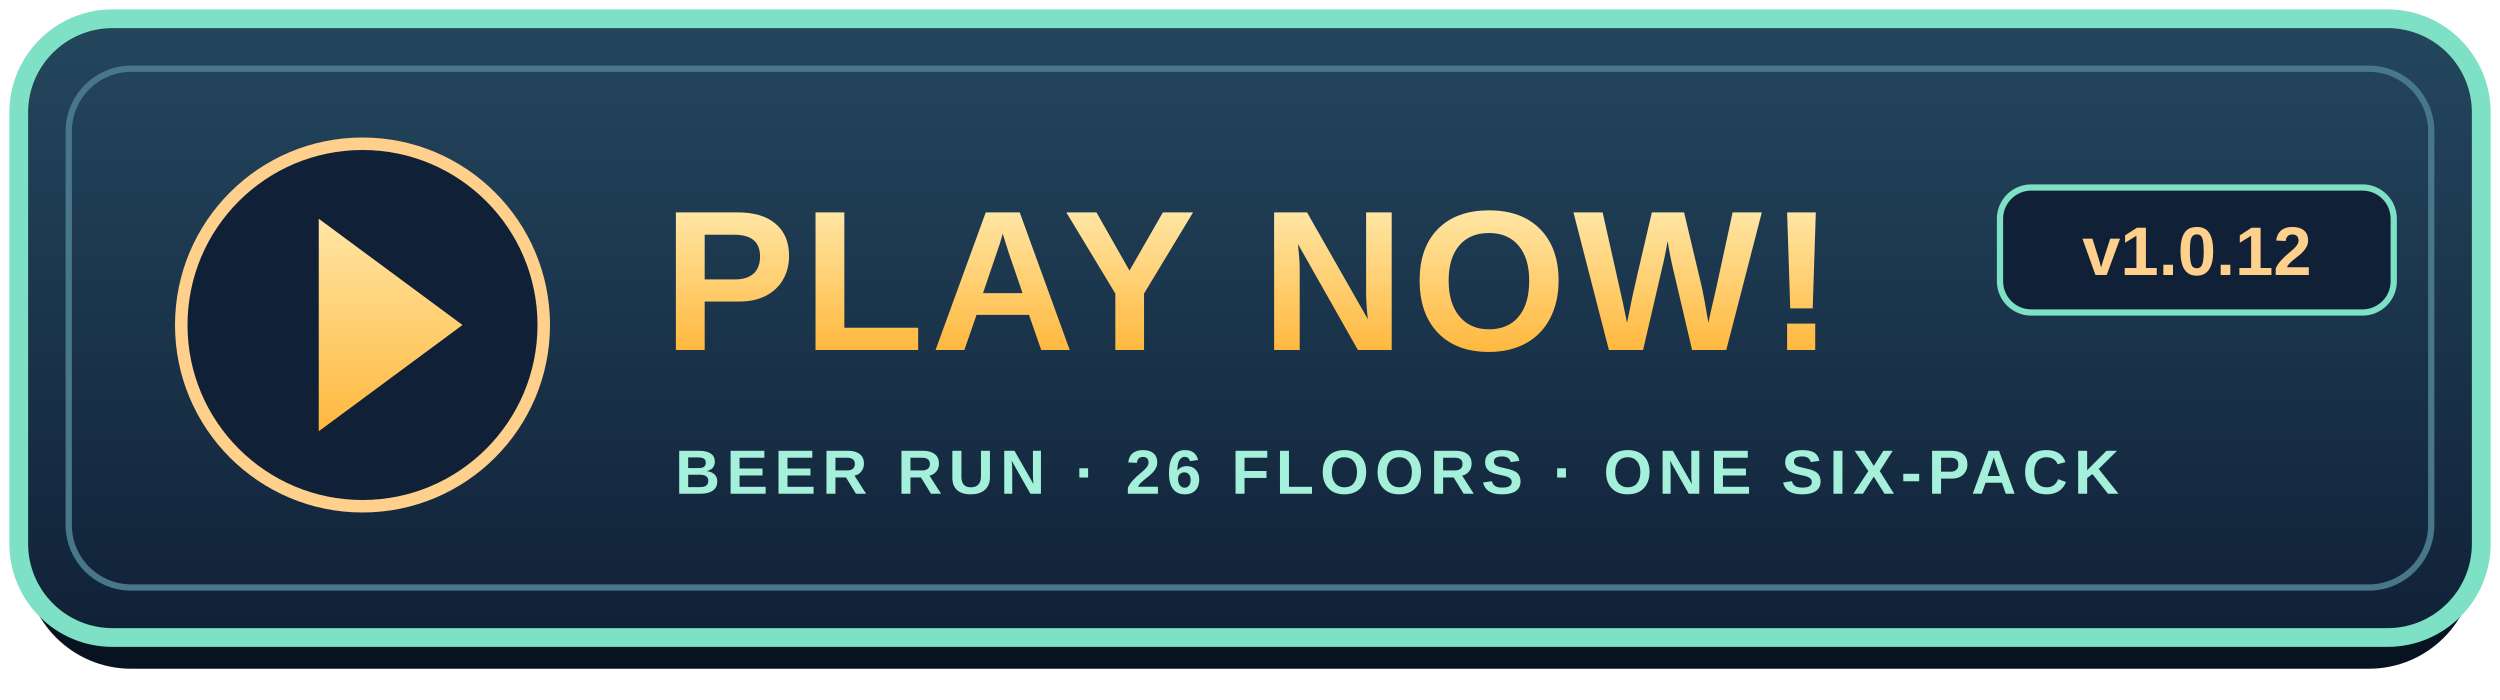
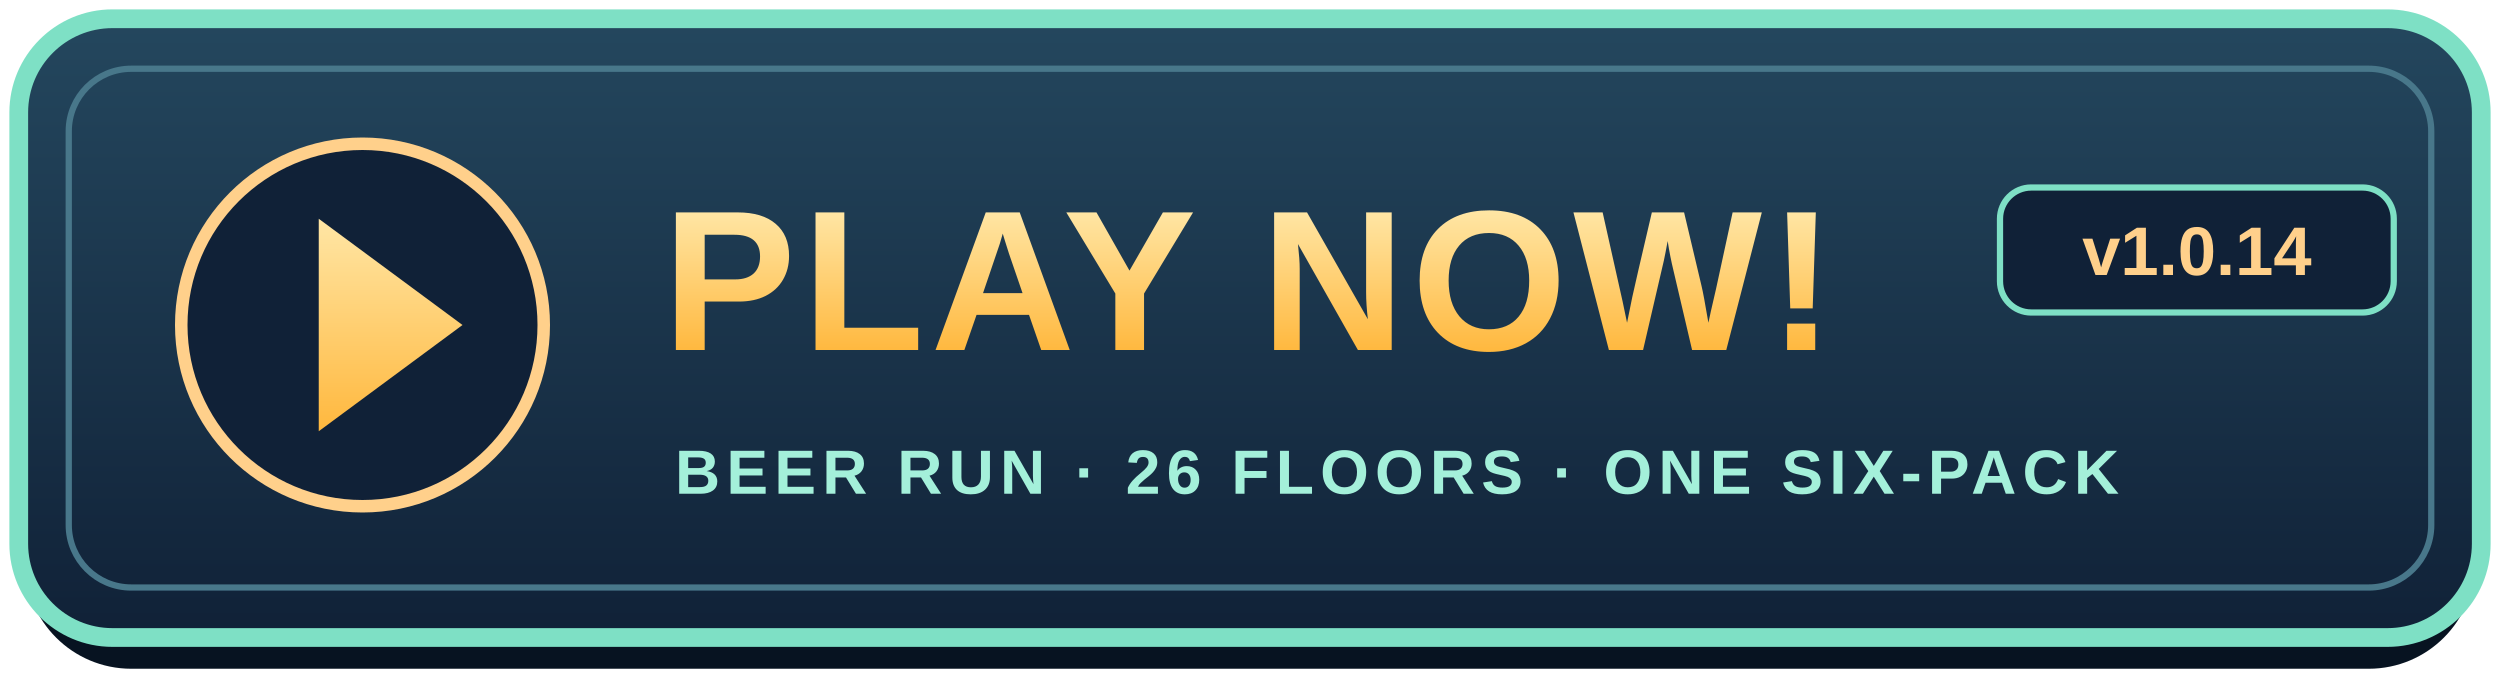
- <svg xmlns="http://www.w3.org/2000/svg" width="400" height="112" viewBox="0 0 400 112" role="img" aria-label="Play Now! Seth Happens Beer Run version 1.0.12">
+ <svg xmlns="http://www.w3.org/2000/svg" width="400" height="112" viewBox="0 0 400 112" role="img" aria-label="Play Now! Seth Happens Beer Run version 1.0.14">
  <defs>
    <linearGradient id="bg" x2="0" y2="1">
      <stop stop-color="#24475e" />
      <stop offset="1" stop-color="#102137" />
    </linearGradient>
    <linearGradient id="gold" x2="0" y2="1">
      <stop stop-color="#ffe6a5" />
      <stop offset="1" stop-color="#ffb83e" />
    </linearGradient>
  </defs>
  <rect x="4" y="9" width="392" height="98" rx="17" fill="#071321" />
  <rect x="3" y="3" width="394" height="99" rx="15" fill="url(#bg)" stroke="#7ee0c5" stroke-width="3" />
  <rect x="11" y="11" width="378" height="83" rx="10" fill="none" stroke="#48778a" />
  <circle cx="58" cy="52" r="29" fill="#102137" stroke="#ffd08b" stroke-width="2" />
  <path d="M51 35L74 52L51 69Z" fill="url(#gold)" />
  <text x="106" y="56" fill="url(#gold)" font-family="Arial,Helvetica,sans-serif" font-size="32" font-weight="900" letter-spacing="1">PLAY NOW!</text>
  <rect x="320" y="30" width="63" height="20" rx="5" fill="#102137" stroke="#7ee0c5" />
-   <text x="351.5" y="44" text-anchor="middle" fill="#ffd08b" font-family="Arial,Helvetica,sans-serif" font-size="11" font-weight="700">v1.0.12</text>
+   <text x="351.5" y="44" text-anchor="middle" fill="#ffd08b" font-family="Arial,Helvetica,sans-serif" font-size="11" font-weight="700">v1.0.14</text>
  <text x="108" y="79" fill="#a4f0da" font-family="Arial,Helvetica,sans-serif" font-size="10" font-weight="700" letter-spacing="1">BEER RUN · 26 FLOORS · ONE SIX-PACK</text>
</svg>
